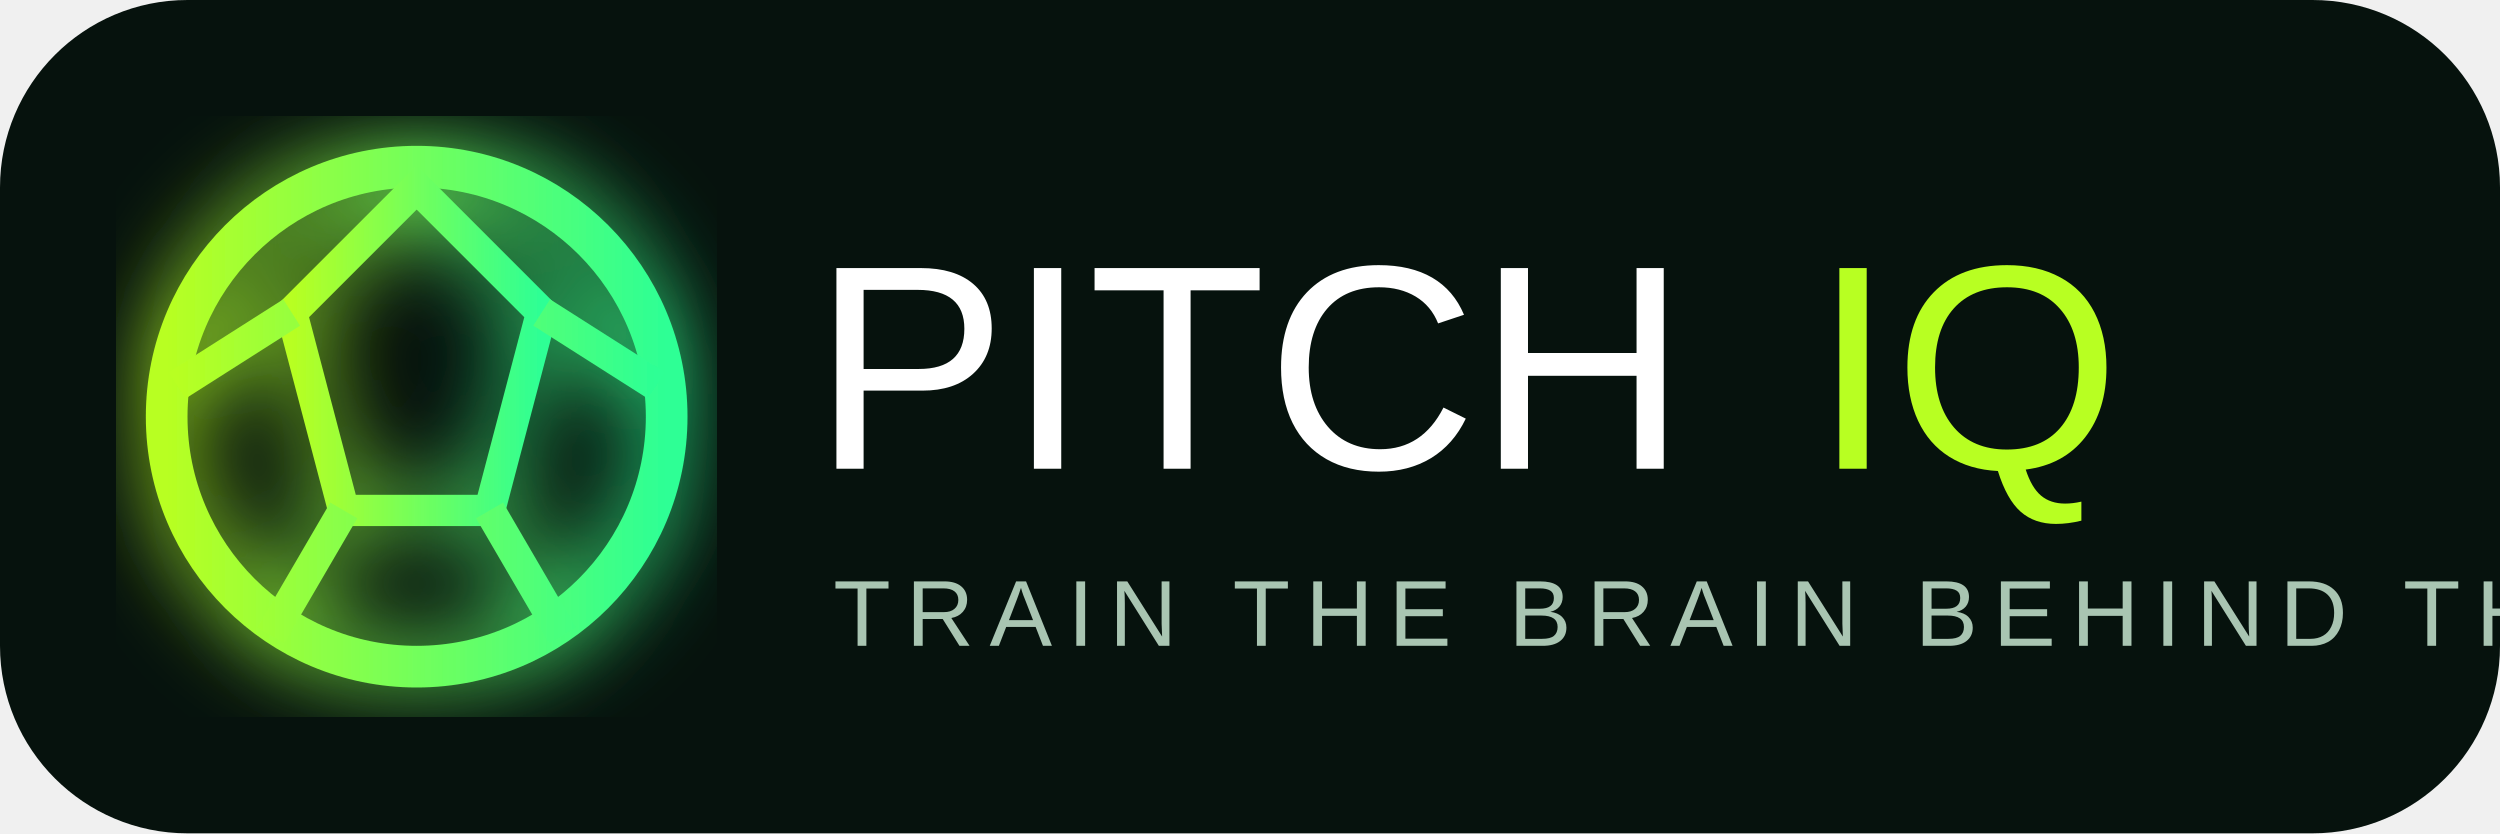
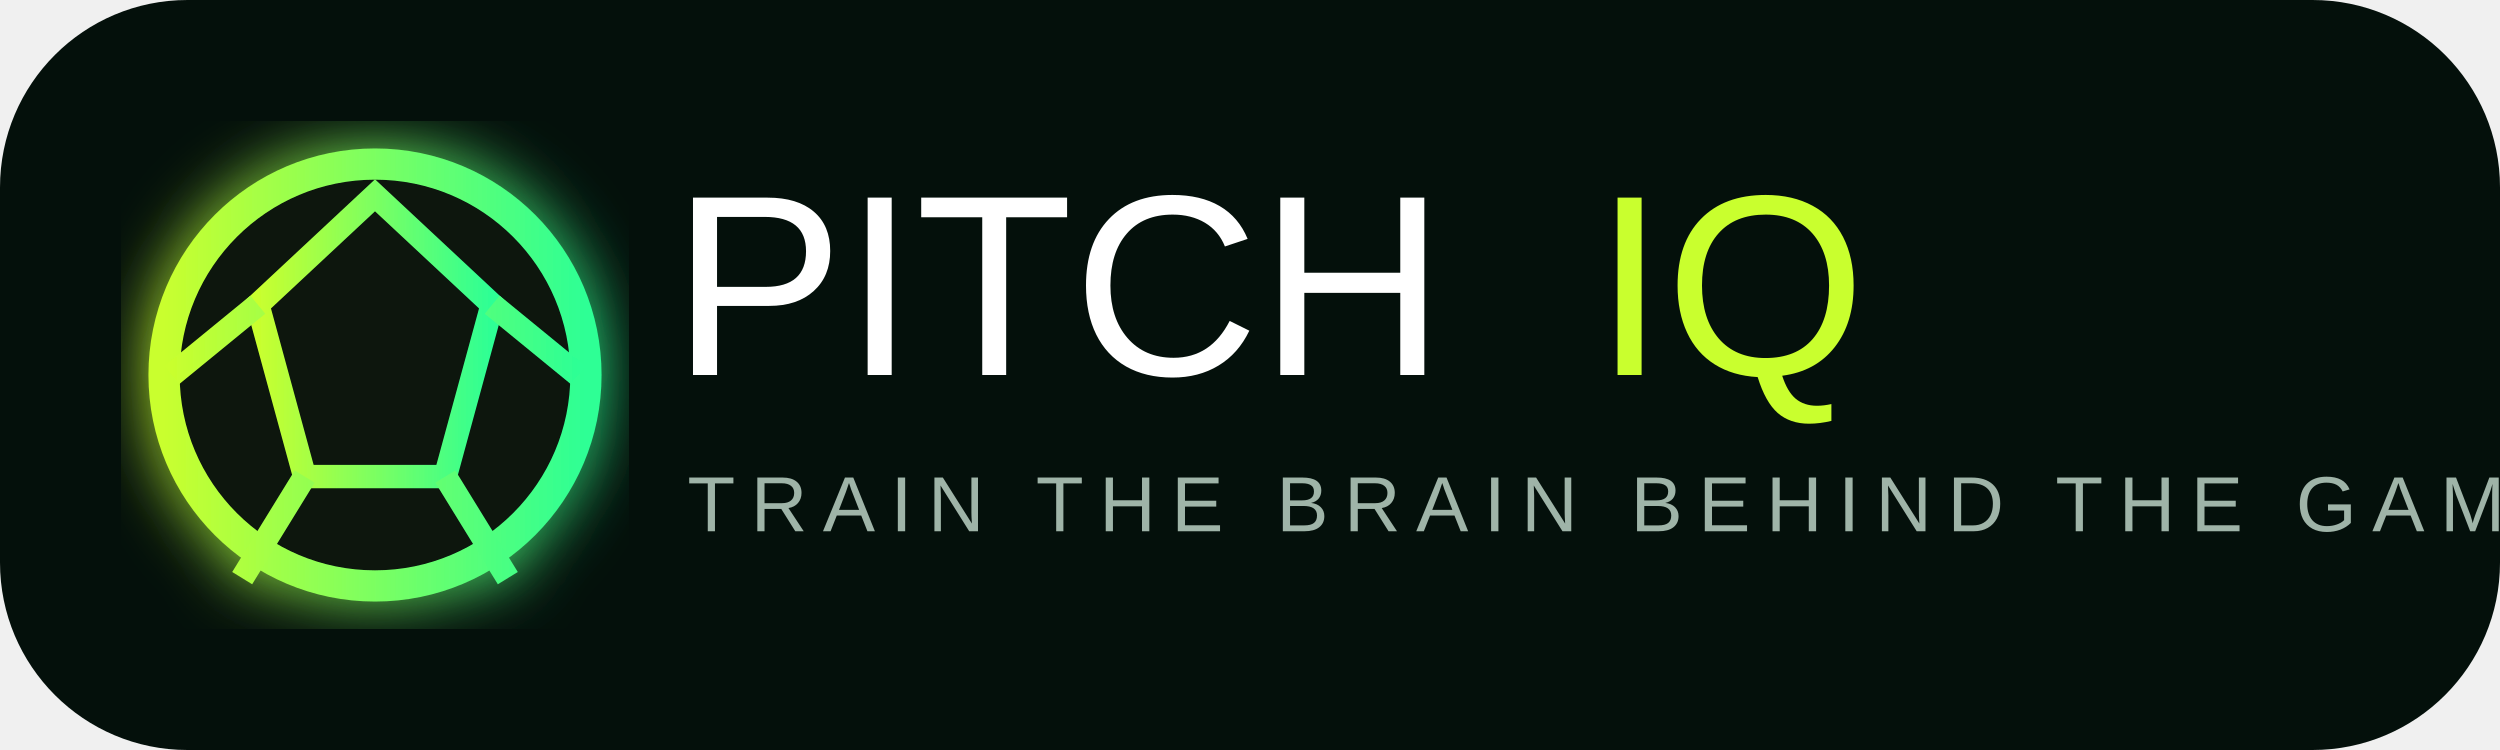
- <svg xmlns="http://www.w3.org/2000/svg" width="240" height="80" viewBox="0 0 240 80">
+ <svg xmlns="http://www.w3.org/2000/svg" width="320" height="96" viewBox="0 0 320 96">
  <defs>
    <linearGradient id="g" x1="0" x2="1">
-       <stop stop-color="#b8ff22" />
+       <stop stop-color="#c9ff2e" />
      <stop offset="1" stop-color="#2dff95" />
    </linearGradient>
    <filter id="glow">
      <feGaussianBlur stdDeviation="4" result="b" />
      <feMerge>
        <feMergeNode in="b" />
        <feMergeNode in="SourceGraphic" />
      </feMerge>
    </filter>
  </defs>
-   <rect width="240" height="80" rx="18" fill="#06120d" />
-   <g filter="url(#glow)">
-     <circle cx="40" cy="40" r="24" fill="none" stroke="url(#g)" stroke-width="4" />
-     <path d="M40 18 L52 30 L47 49 L33 49 L28 30 Z" fill="none" stroke="url(#g)" stroke-width="3" />
-     <path d="M28 30 L17 37 M52 30 L63 37 M33 49 L26 61 M47 49 L54 61" stroke="url(#g)" stroke-width="3" />
+   <rect width="320" height="96" rx="24" fill="#04100b" />
+   <g transform="translate(18 18)" filter="url(#glow)">
+     <circle cx="30" cy="30" r="27" fill="#07130d" stroke="url(#g)" stroke-width="4" />
+     <path d="M30 7 L45 21 L39 43 L21 43 L15 21 Z" fill="none" stroke="url(#g)" stroke-width="3" />
+     <path d="M15 21 L4 30 M45 21 L56 30 M21 43 L13 56 M39 43 L47 56" stroke="url(#g)" stroke-width="3" />
  </g>
-   <text x="78" y="45" font-family="Arial Black,Arial" font-size="28" fill="white">PITCH</text>
-   <text x="174" y="45" font-family="Arial Black,Arial" font-size="28" fill="#b8ff22">IQ</text>
-   <text x="80" y="62" font-family="Arial" font-size="9" fill="#a9c5b2" letter-spacing="1.5">TRAIN THE BRAIN BEHIND THE GAME</text>
+   <text x="86" y="48" font-family="Arial Black,Arial" font-size="33" fill="#fff">PITCH</text>
+   <text x="204" y="48" font-family="Arial Black,Arial" font-size="33" fill="#c9ff2e">IQ</text>
+   <text x="88" y="68" font-family="Arial" font-size="10" fill="#9fb4a8" letter-spacing="2">TRAIN THE BRAIN BEHIND THE GAME</text>
</svg>
